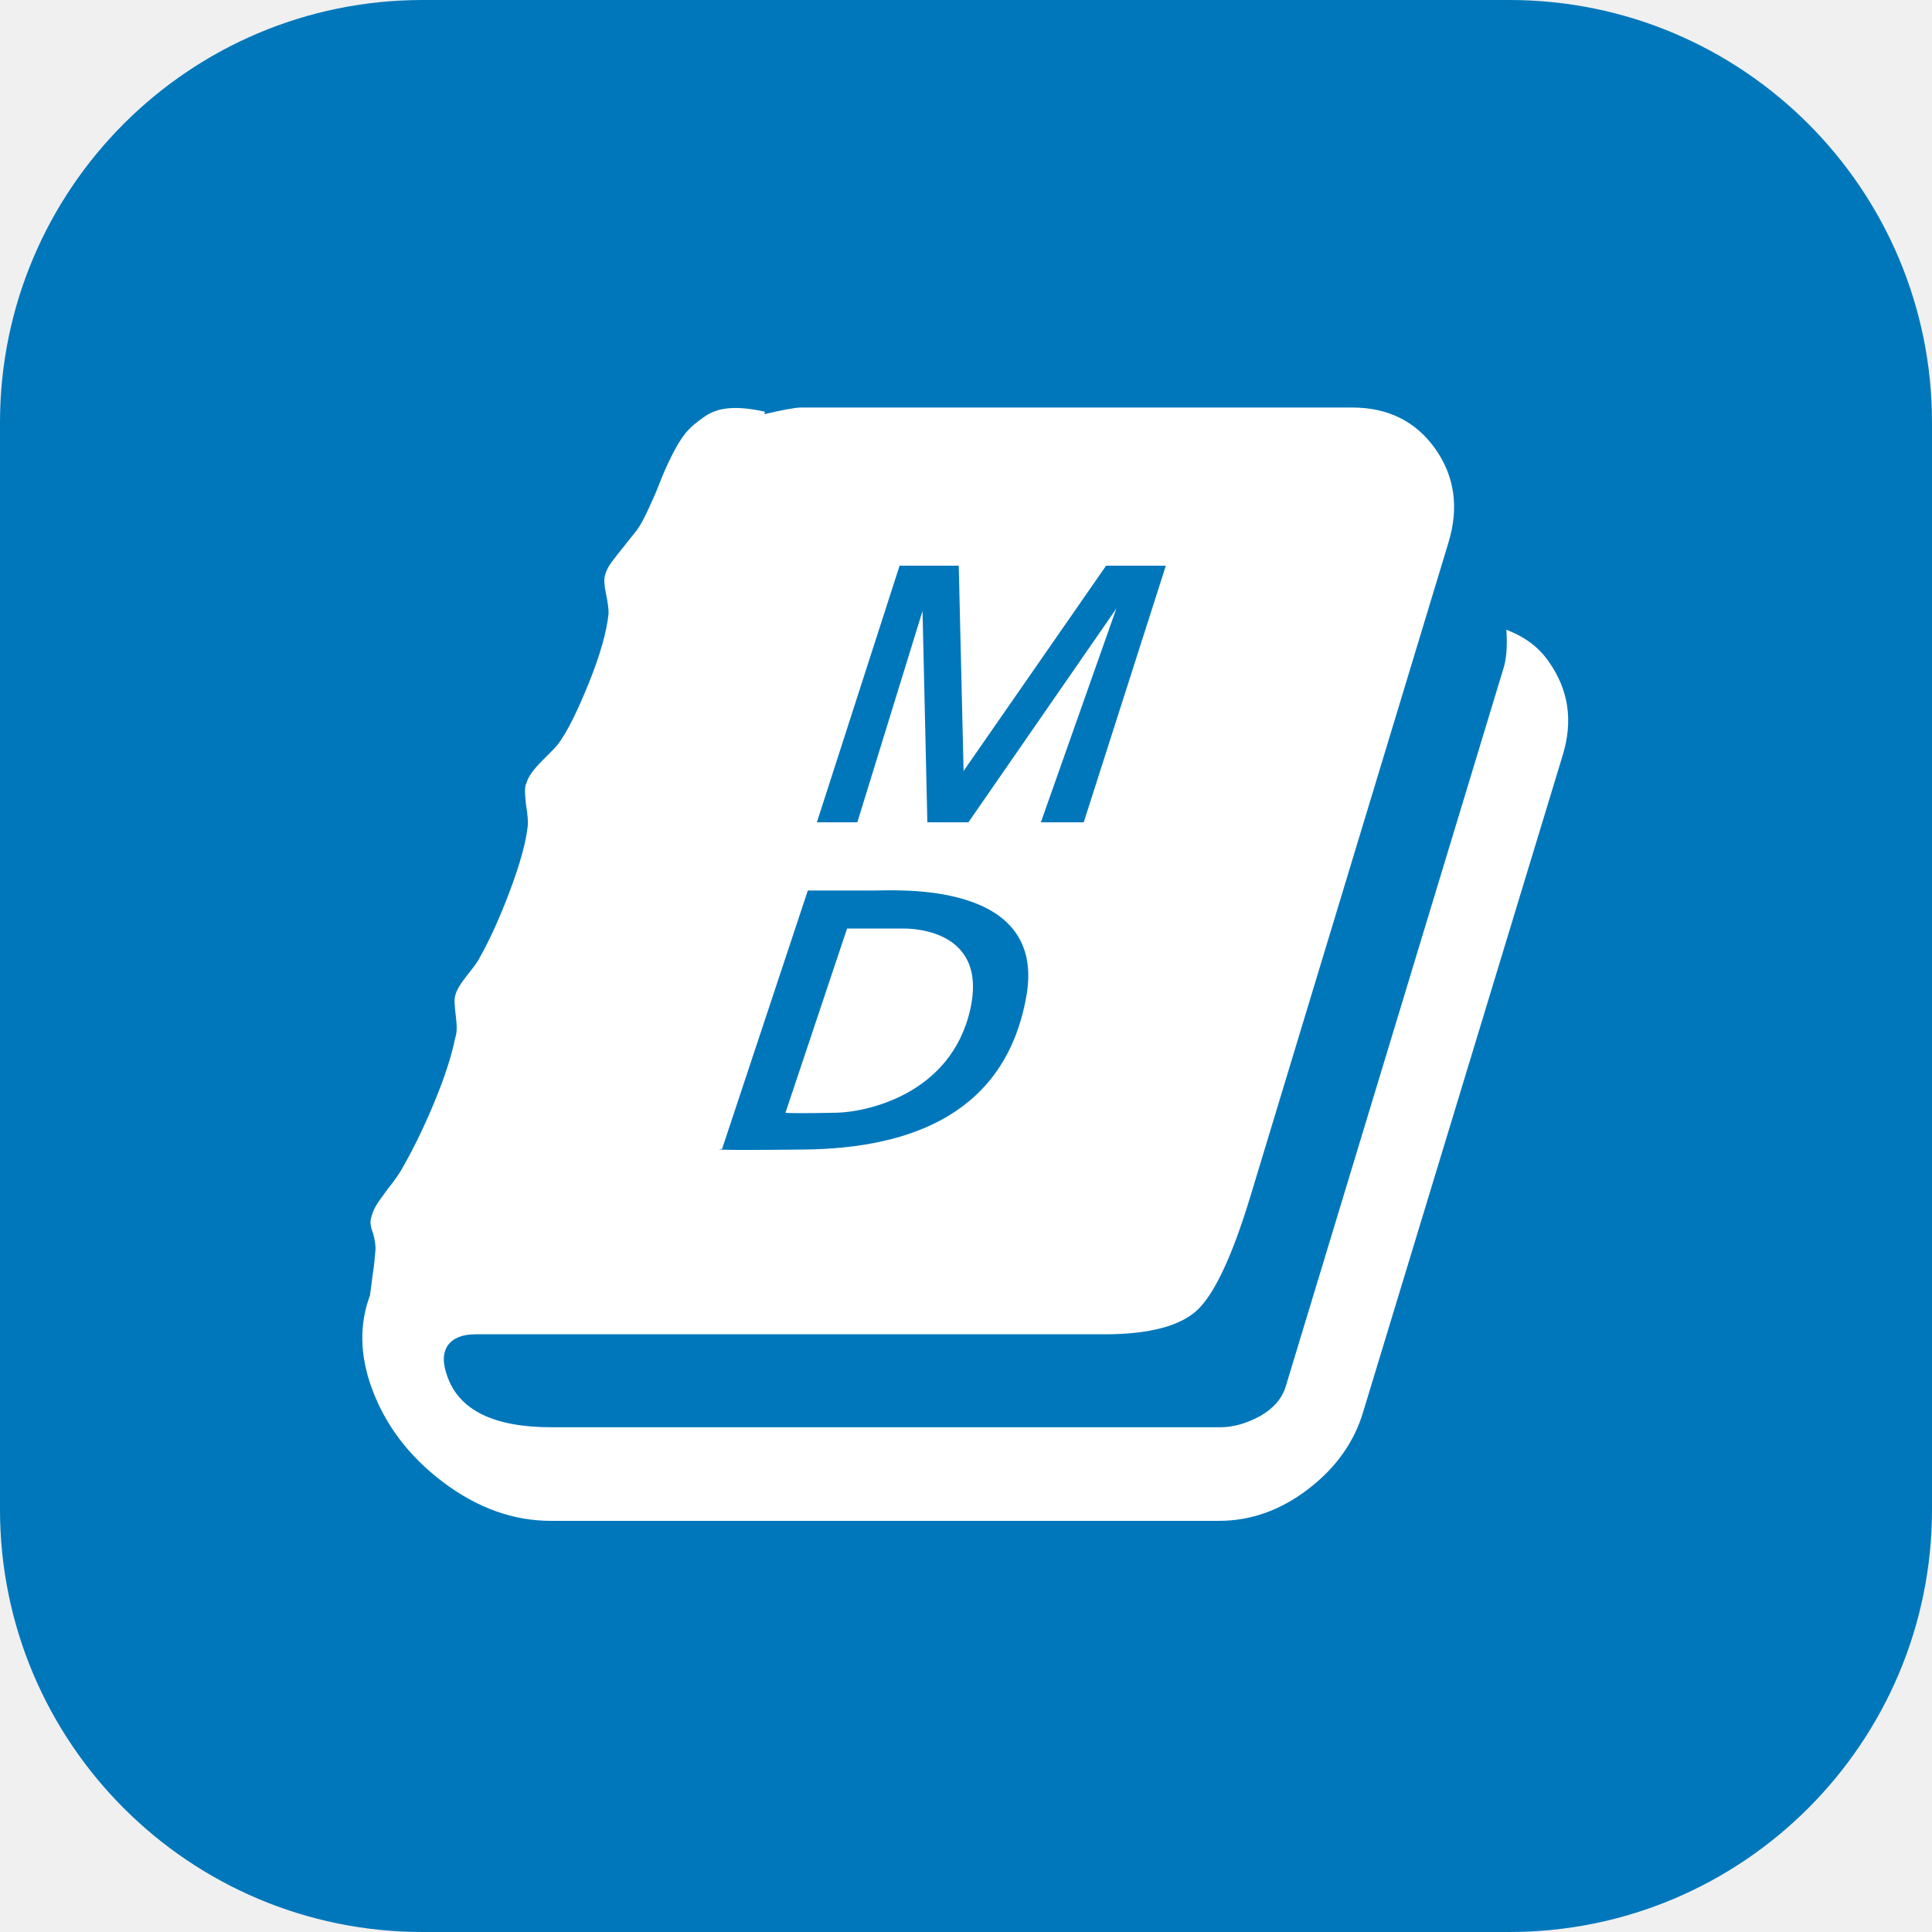
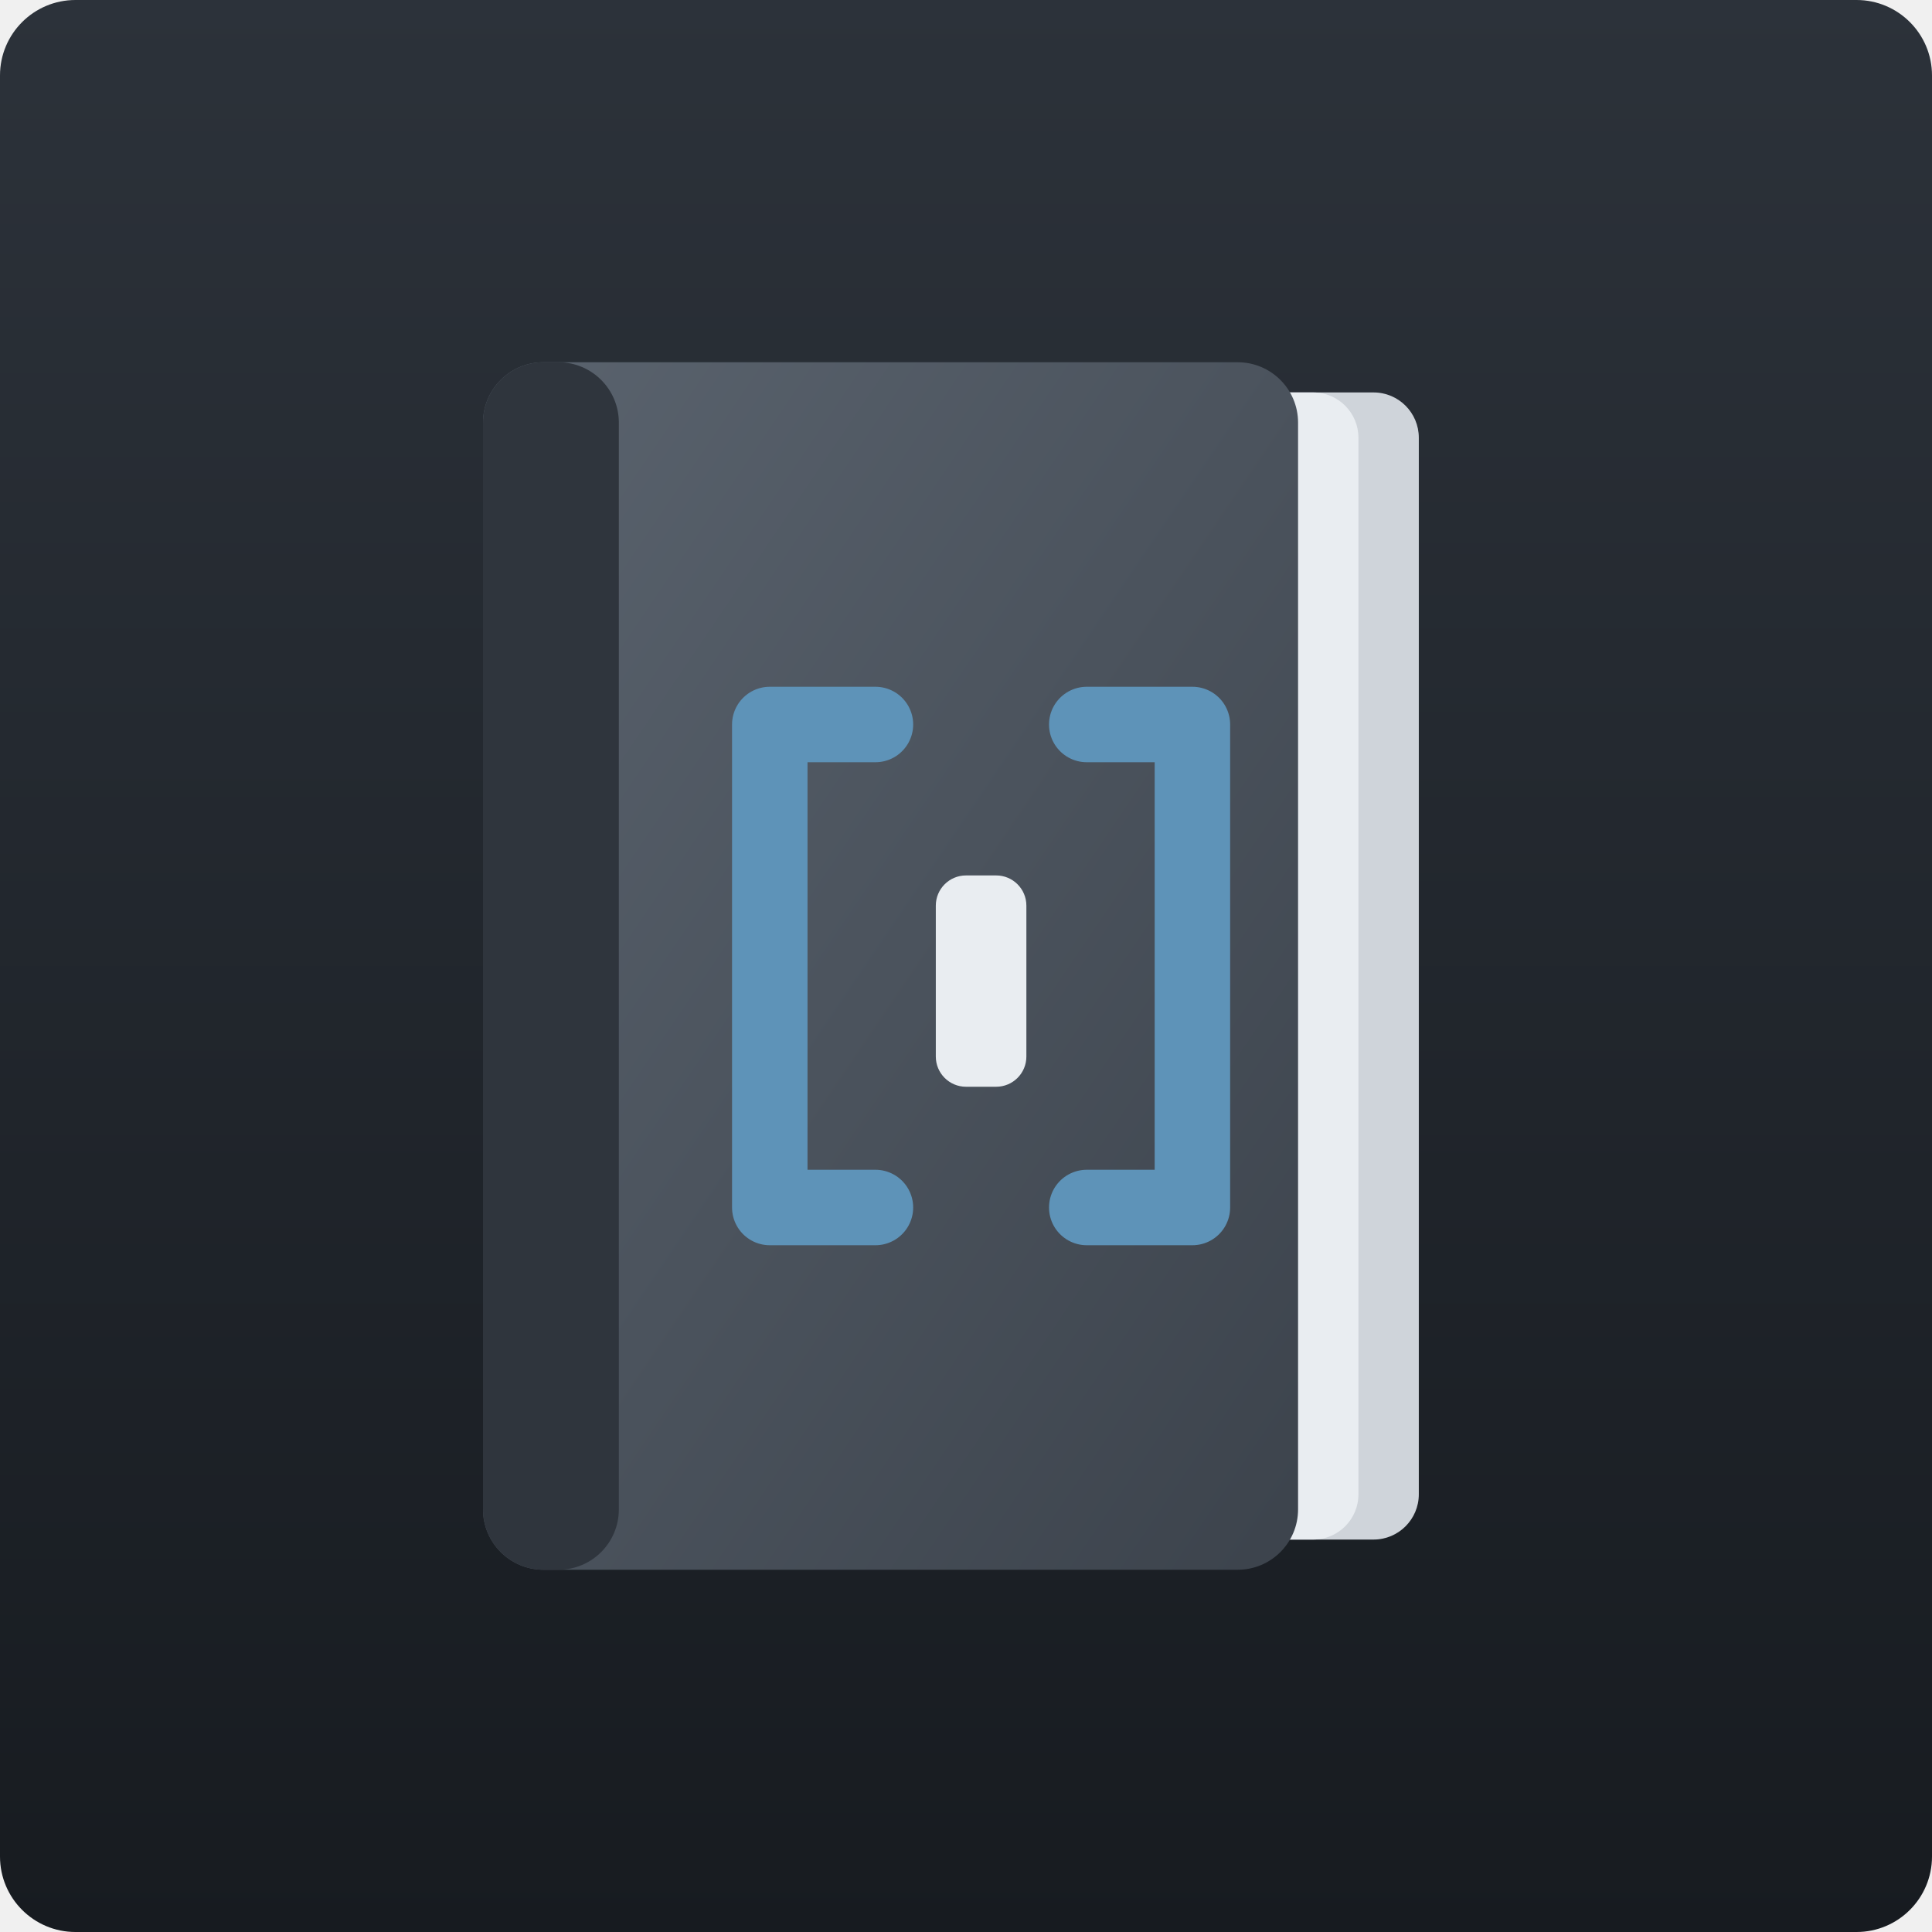
<svg xmlns="http://www.w3.org/2000/svg" width="128" height="128" viewBox="0 0 128 128">
-   <rect x="0" y="0" width="128" height="128" rx="28" fill="#0077BB" />
-   <g transform="translate(24,27) scale(0.40)" fill="#ffffff">
-     <path d="M189.5,36.8c0.2,2.8,0,5.1-0.6,6.8L153,162c-0.6,2.1-2,3.7-4.2,5c-2.2,1.2-4.4,1.9-6.7,1.9H31.4c-9.6,0-15.3-2.8-17.3-8.4c-0.8-2.2-0.8-3.9,0.1-5.2c0.9-1.2,2.4-1.8,4.6-1.8H123c7.4,0,12.6-1.4,15.4-4.1s5.7-8.9,8.6-18.4l32.9-108.6c1.8-5.9,1-11.1-2.2-15.6S169.9,0,164,0H72.7c-1,0-3.1,0.4-6.1,1.1l0.1-0.4C64.5,0.2,62.6,0,61,0.1s-3,0.5-4.3,1.4c-1.3,0.9-2.4,1.8-3.2,2.8S52,6.5,51.2,8.1c-0.8,1.6-1.4,3-1.9,4.3s-1.1,2.7-1.8,4.2c-0.7,1.5-1.3,2.7-2,3.7c-0.5,0.6-1.2,1.5-2,2.5s-1.6,2-2.2,2.8s-0.9,1.5-1.1,2.2c-0.2,0.7-0.1,1.8,0.2,3.2c0.3,1.4,0.4,2.4,0.4,3.1c-0.3,3-1.4,6.9-3.3,11.6c-1.9,4.7-3.6,8.1-5.1,10.1c-0.3,0.4-1.2,1.3-2.6,2.7c-1.4,1.4-2.3,2.6-2.6,3.7c-0.3,0.4-0.3,1.5-0.1,3.4c0.3,1.8,0.4,3.1,0.3,3.8c-0.3,2.7-1.3,6.3-3,10.8c-1.7,4.5-3.4,8.2-5,11c-0.2,0.5-0.9,1.4-2,2.8c-1.1,1.4-1.8,2.5-2,3.4c-0.2,0.6-0.1,1.8,0.1,3.4c0.2,1.6,0.2,2.8-0.1,3.6c-0.6,3-1.8,6.7-3.6,11c-1.8,4.3-3.6,7.9-5.4,11c-0.5,0.8-1.1,1.7-2,2.8c-0.8,1.1-1.5,2-2,2.8s-0.8,1.6-1,2.5c-0.1,0.5,0,1.3,0.4,2.3c0.3,1.1,0.4,1.9,0.4,2.6c-0.1,1.1-0.2,2.6-0.5,4.4c-0.2,1.8-0.4,2.9-0.4,3.2c-1.8,4.8-1.7,9.9,0.2,15.2c2.2,6.2,6.2,11.5,11.9,15.8c5.7,4.3,11.7,6.4,17.8,6.4h110.7c5.2,0,10.1-1.7,14.7-5.2s7.7-7.8,9.2-12.9l33-108.6c1.8-5.8,1-10.9-2.2-15.5C194.9,39.7,192.6,38,189.5,36.8z M59.6,122.8L73.8,80c0,0,7,0,10.8,0s28.8-1.7,25.4,17.5c-3.4,19.2-18.8,25.2-36.8,25.4S59.6,122.8,59.6,122.8z M78.6,116.8c4.7-0.1,18.9-2.9,22.1-17.1S89.2,86.3,89.2,86.3l-8.9,0l-10.2,30.5C70.2,116.9,74,116.9,78.6,116.8z M75.3,68.7L89,26.2h9.8l0.8,34l23.6-34h9.9l-13.6,42.5h-7.1l12.5-35.4l-24.5,35.4h-6.8l-0.8-35L82,68.7H75.3z" />
+   <defs>
+     <linearGradient id="bg" x1="0" y1="0" x2="0" y2="1">
+       <stop offset="0" stop-color="#2c323a" />
+       <stop offset="1" stop-color="#171b20" />
+     </linearGradient>
+     <linearGradient id="cover" x1="0" y1="0" x2="1" y2="1">
+       <stop offset="0" stop-color="#5a636e" />
+       <stop offset="1" stop-color="#3c434c" />
+     </linearGradient>
+   </defs>
+   <rect x="0" y="0" width="128" height="128" rx="5" fill="url(#bg)" />
+   <g>
+     <rect x="36" y="26" width="58" height="76" rx="3" fill="#cfd4da" />
+     <rect x="36" y="26" width="54" height="76" rx="3" fill="#e9edf1" />
+     <rect x="32" y="24" width="54" height="80" rx="4" fill="url(#cover)" />
+     <rect x="32" y="24" width="9" height="80" rx="4" fill="#2f353d" />
  </g>
+   <g fill="none" stroke="#5e93b8" stroke-width="5" stroke-linecap="round" stroke-linejoin="round">
+     <path d="M58 48 L51 48 L51 80 L58 80" />
+     <path d="M72 48 L79 48 L79 80 L72 80" />
+   </g>
+   <rect x="62" y="58" width="6" height="14" rx="2" fill="#e9edf1" />
</svg>
